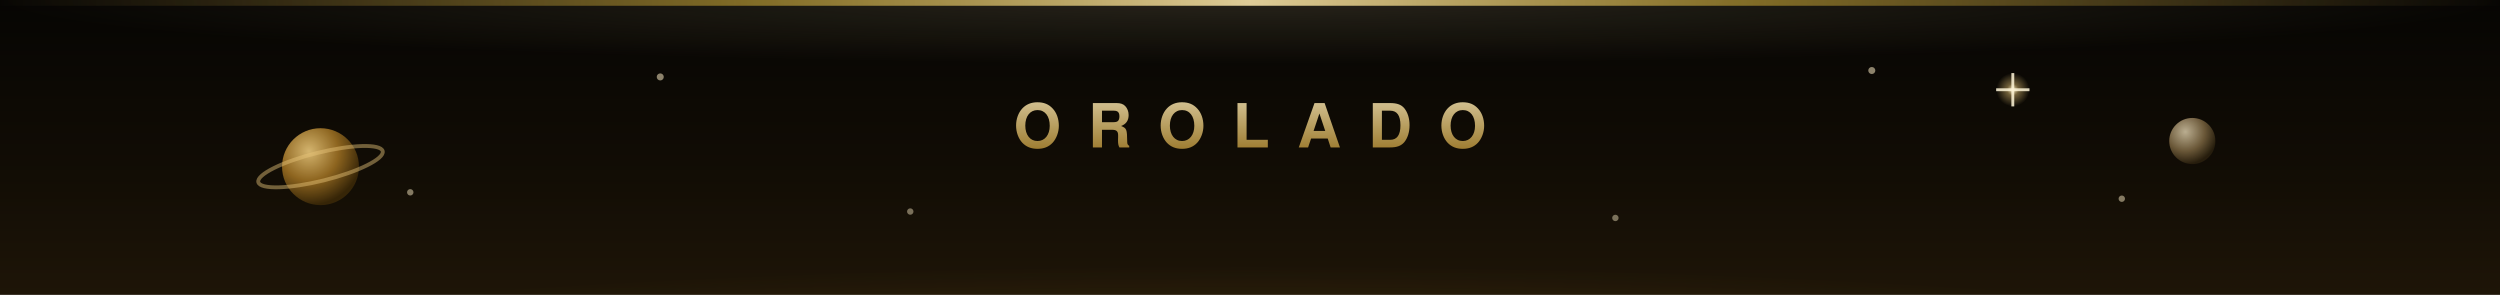
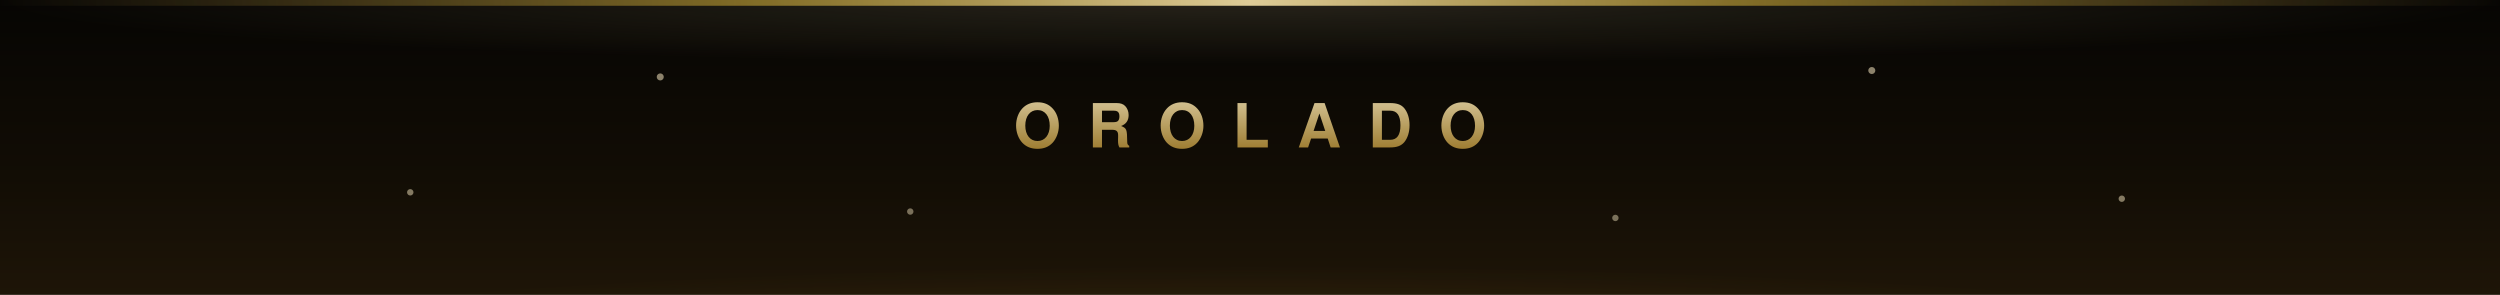
<svg xmlns="http://www.w3.org/2000/svg" viewBox="0 0 390 46" width="390" height="46" preserveAspectRatio="xMidYMax slice">
  <defs>
    <linearGradient id="bg" x1="0" y1="0" x2="0" y2="1">
      <stop offset="0" stop-color="#060503" />
      <stop offset=".6" stop-color="#120D05" />
      <stop offset="1" stop-color="#1E1507" />
    </linearGradient>
    <radialGradient id="n1" cx="50%" cy="150%" r="60%">
      <stop offset="0" stop-color="#8A6418" stop-opacity=".45" />
      <stop offset="1" stop-color="#8A6418" stop-opacity="0" />
    </radialGradient>
    <radialGradient id="n2" cx="12%" cy="140%" r="40%">
      <stop offset="0" stop-color="#6B4A12" stop-opacity=".35" />
      <stop offset="1" stop-color="#6B4A12" stop-opacity="0" />
    </radialGradient>
    <radialGradient id="n3" cx="88%" cy="140%" r="40%">
      <stop offset="0" stop-color="#6B4A12" stop-opacity=".35" />
      <stop offset="1" stop-color="#6B4A12" stop-opacity="0" />
    </radialGradient>
    <linearGradient id="tx" x1="0" y1="0" x2="0" y2="1">
      <stop offset="0" stop-color="#F3DFA6" />
      <stop offset="1" stop-color="#B8913A" />
    </linearGradient>
    <radialGradient id="p1" cx="35%" cy="30%" r="70%">
      <stop offset="0" stop-color="#E9C77A" />
      <stop offset=".55" stop-color="#9A6E22" />
      <stop offset="1" stop-color="#3A2808" />
    </radialGradient>
    <radialGradient id="p2" cx="35%" cy="30%" r="70%">
      <stop offset="0" stop-color="#D8C9A8" />
      <stop offset=".6" stop-color="#7A6440" />
      <stop offset="1" stop-color="#2A200E" />
    </radialGradient>
    <linearGradient id="ln" x1="0" y1="0" x2="1" y2="0">
      <stop offset="0" stop-color="#B8913A" stop-opacity="0" />
      <stop offset=".3" stop-color="#D4AF37" stop-opacity=".55" />
      <stop offset=".5" stop-color="#F3DFA6" stop-opacity=".9" />
      <stop offset=".7" stop-color="#D4AF37" stop-opacity=".55" />
      <stop offset="1" stop-color="#B8913A" stop-opacity="0" />
    </linearGradient>
    <radialGradient id="sh" cx="50%" cy="0%" r="50%">
      <stop offset="0" stop-color="#F3DFA6" stop-opacity=".14" />
      <stop offset="1" stop-color="#F3DFA6" stop-opacity="0" />
    </radialGradient>
    <radialGradient id="glow" cx="50%" cy="50%" r="50%">
      <stop offset="0" stop-color="#FFF6D8" stop-opacity=".95" />
      <stop offset=".35" stop-color="#E9C77A" stop-opacity=".45" />
      <stop offset="1" stop-color="#E9C77A" stop-opacity="0" />
    </radialGradient>
  </defs>
  <rect width="390" height="46" fill="url(#bg)" />
  <rect width="390" height="46" fill="url(#n1)" />
  <rect width="390" height="46" fill="url(#n2)" />
  <rect width="390" height="46" fill="url(#n3)" />
  <rect width="390" height="20" fill="url(#sh)" />
  <rect x="0" y="0" width="390" height="0.9" fill="url(#ln)" />
  <g fill="#F5E6C0">
    <circle cx="64" cy="30" r=".5" opacity=".5" />
    <circle cx="103" cy="12" r=".55" opacity=".55" />
    <circle cx="142" cy="33" r=".5" opacity=".45" />
    <circle cx="252" cy="34" r=".5" opacity=".45" />
    <circle cx="292" cy="11" r=".55" opacity=".55" />
    <circle cx="331" cy="31" r=".5" opacity=".5" />
  </g>
-   <circle cx="50" cy="26" r="6" fill="url(#p1)" opacity=".9" />
-   <ellipse cx="50" cy="26" rx="10" ry="2.2" fill="none" stroke="#E9C77A" stroke-opacity=".45" stroke-width=".6" transform="rotate(-14 50 26)" />
-   <circle cx="342" cy="22" r="3.6" fill="url(#p2)" opacity=".85" />
-   <circle cx="314" cy="14" r="2.6" fill="url(#glow)" />
-   <path d="M314 11.4v5.2M311.4 14h5.2" stroke="#FFF6D8" stroke-width=".45" stroke-opacity=".85" />
  <text x="195" y="23" text-anchor="middle" font-family="Plus Jakarta Sans, Montserrat, Helvetica, Arial, sans-serif" font-weight="800" font-size="9.5" letter-spacing="4.2" fill="url(#tx)" fill-opacity=".85">OROLADO</text>
</svg>
